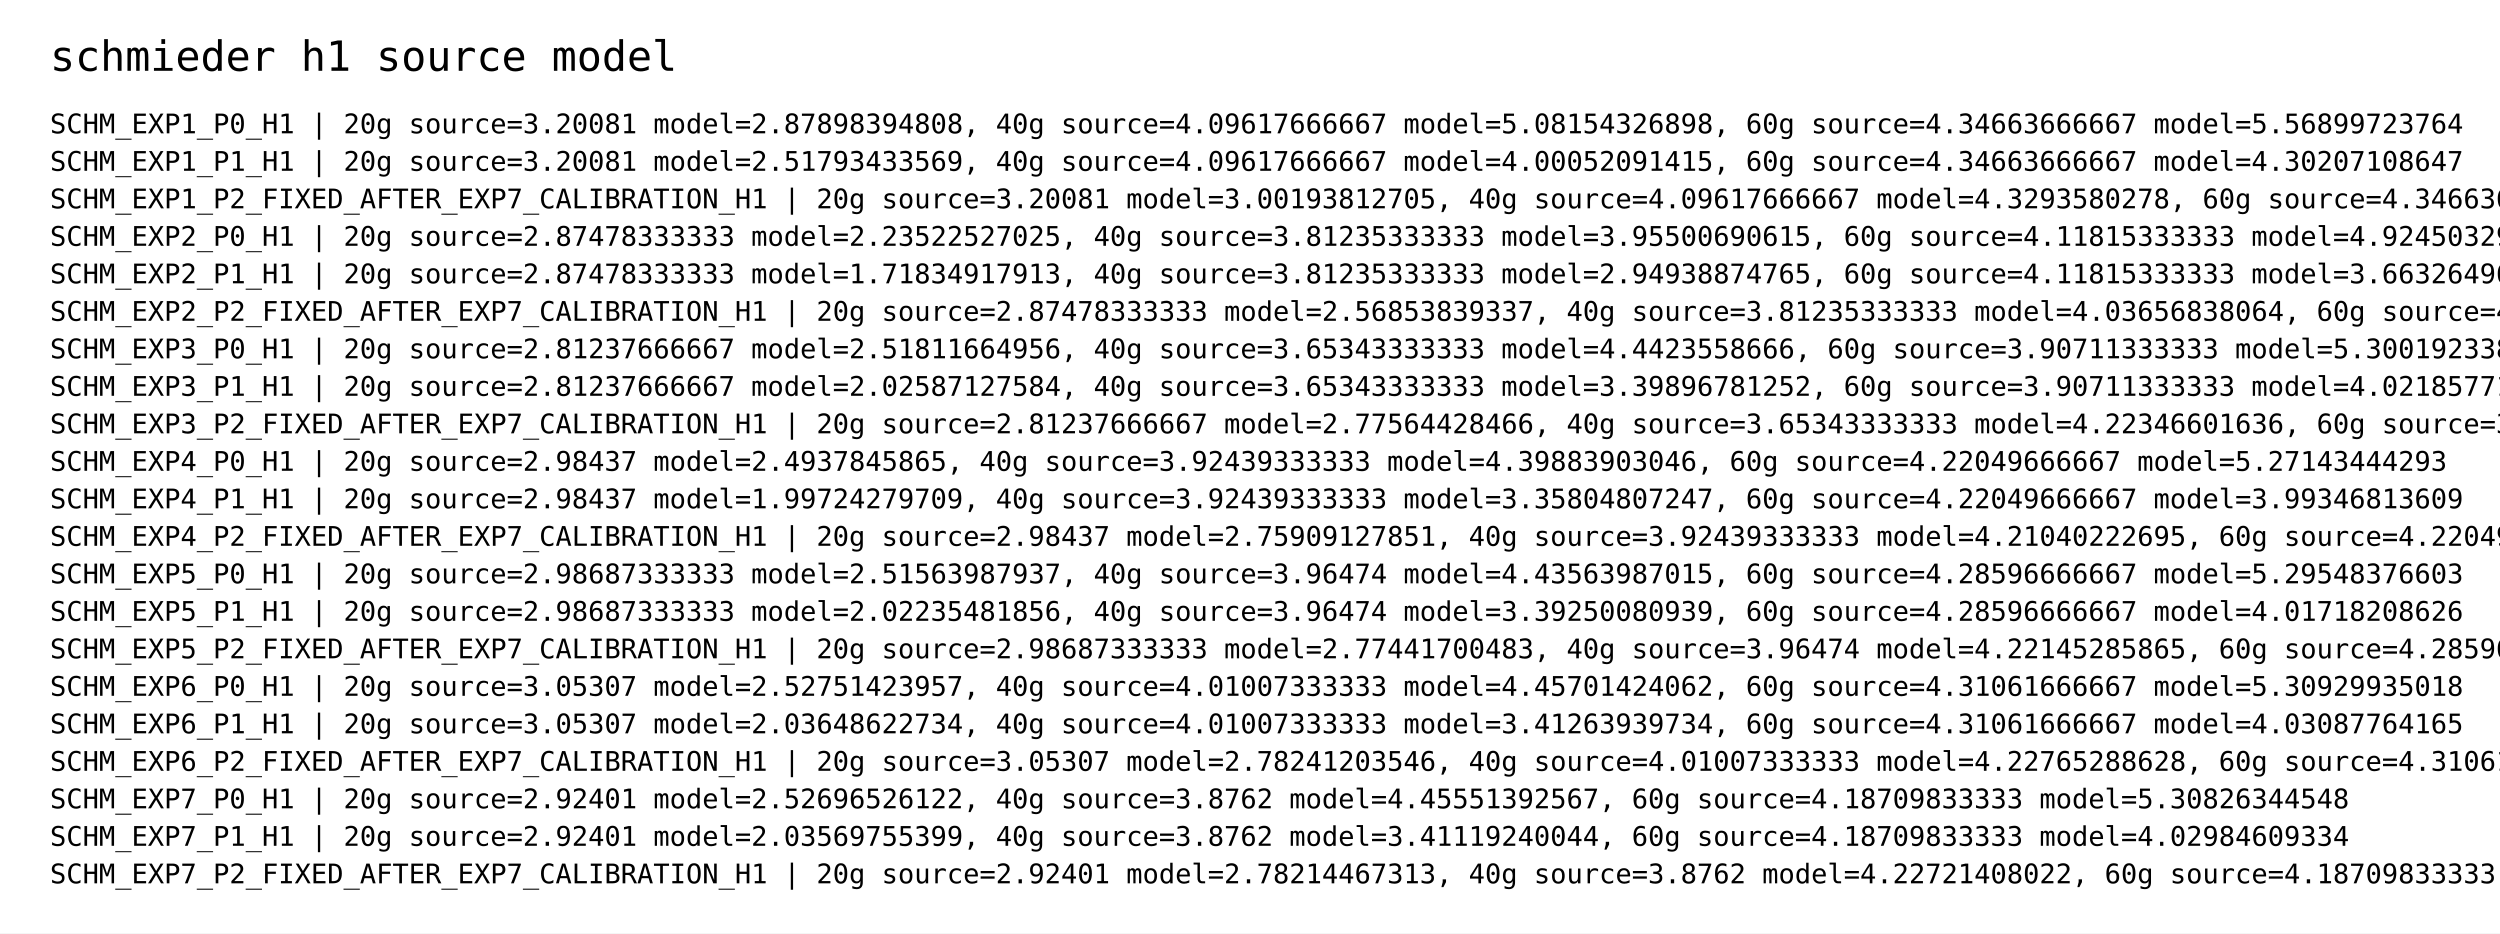
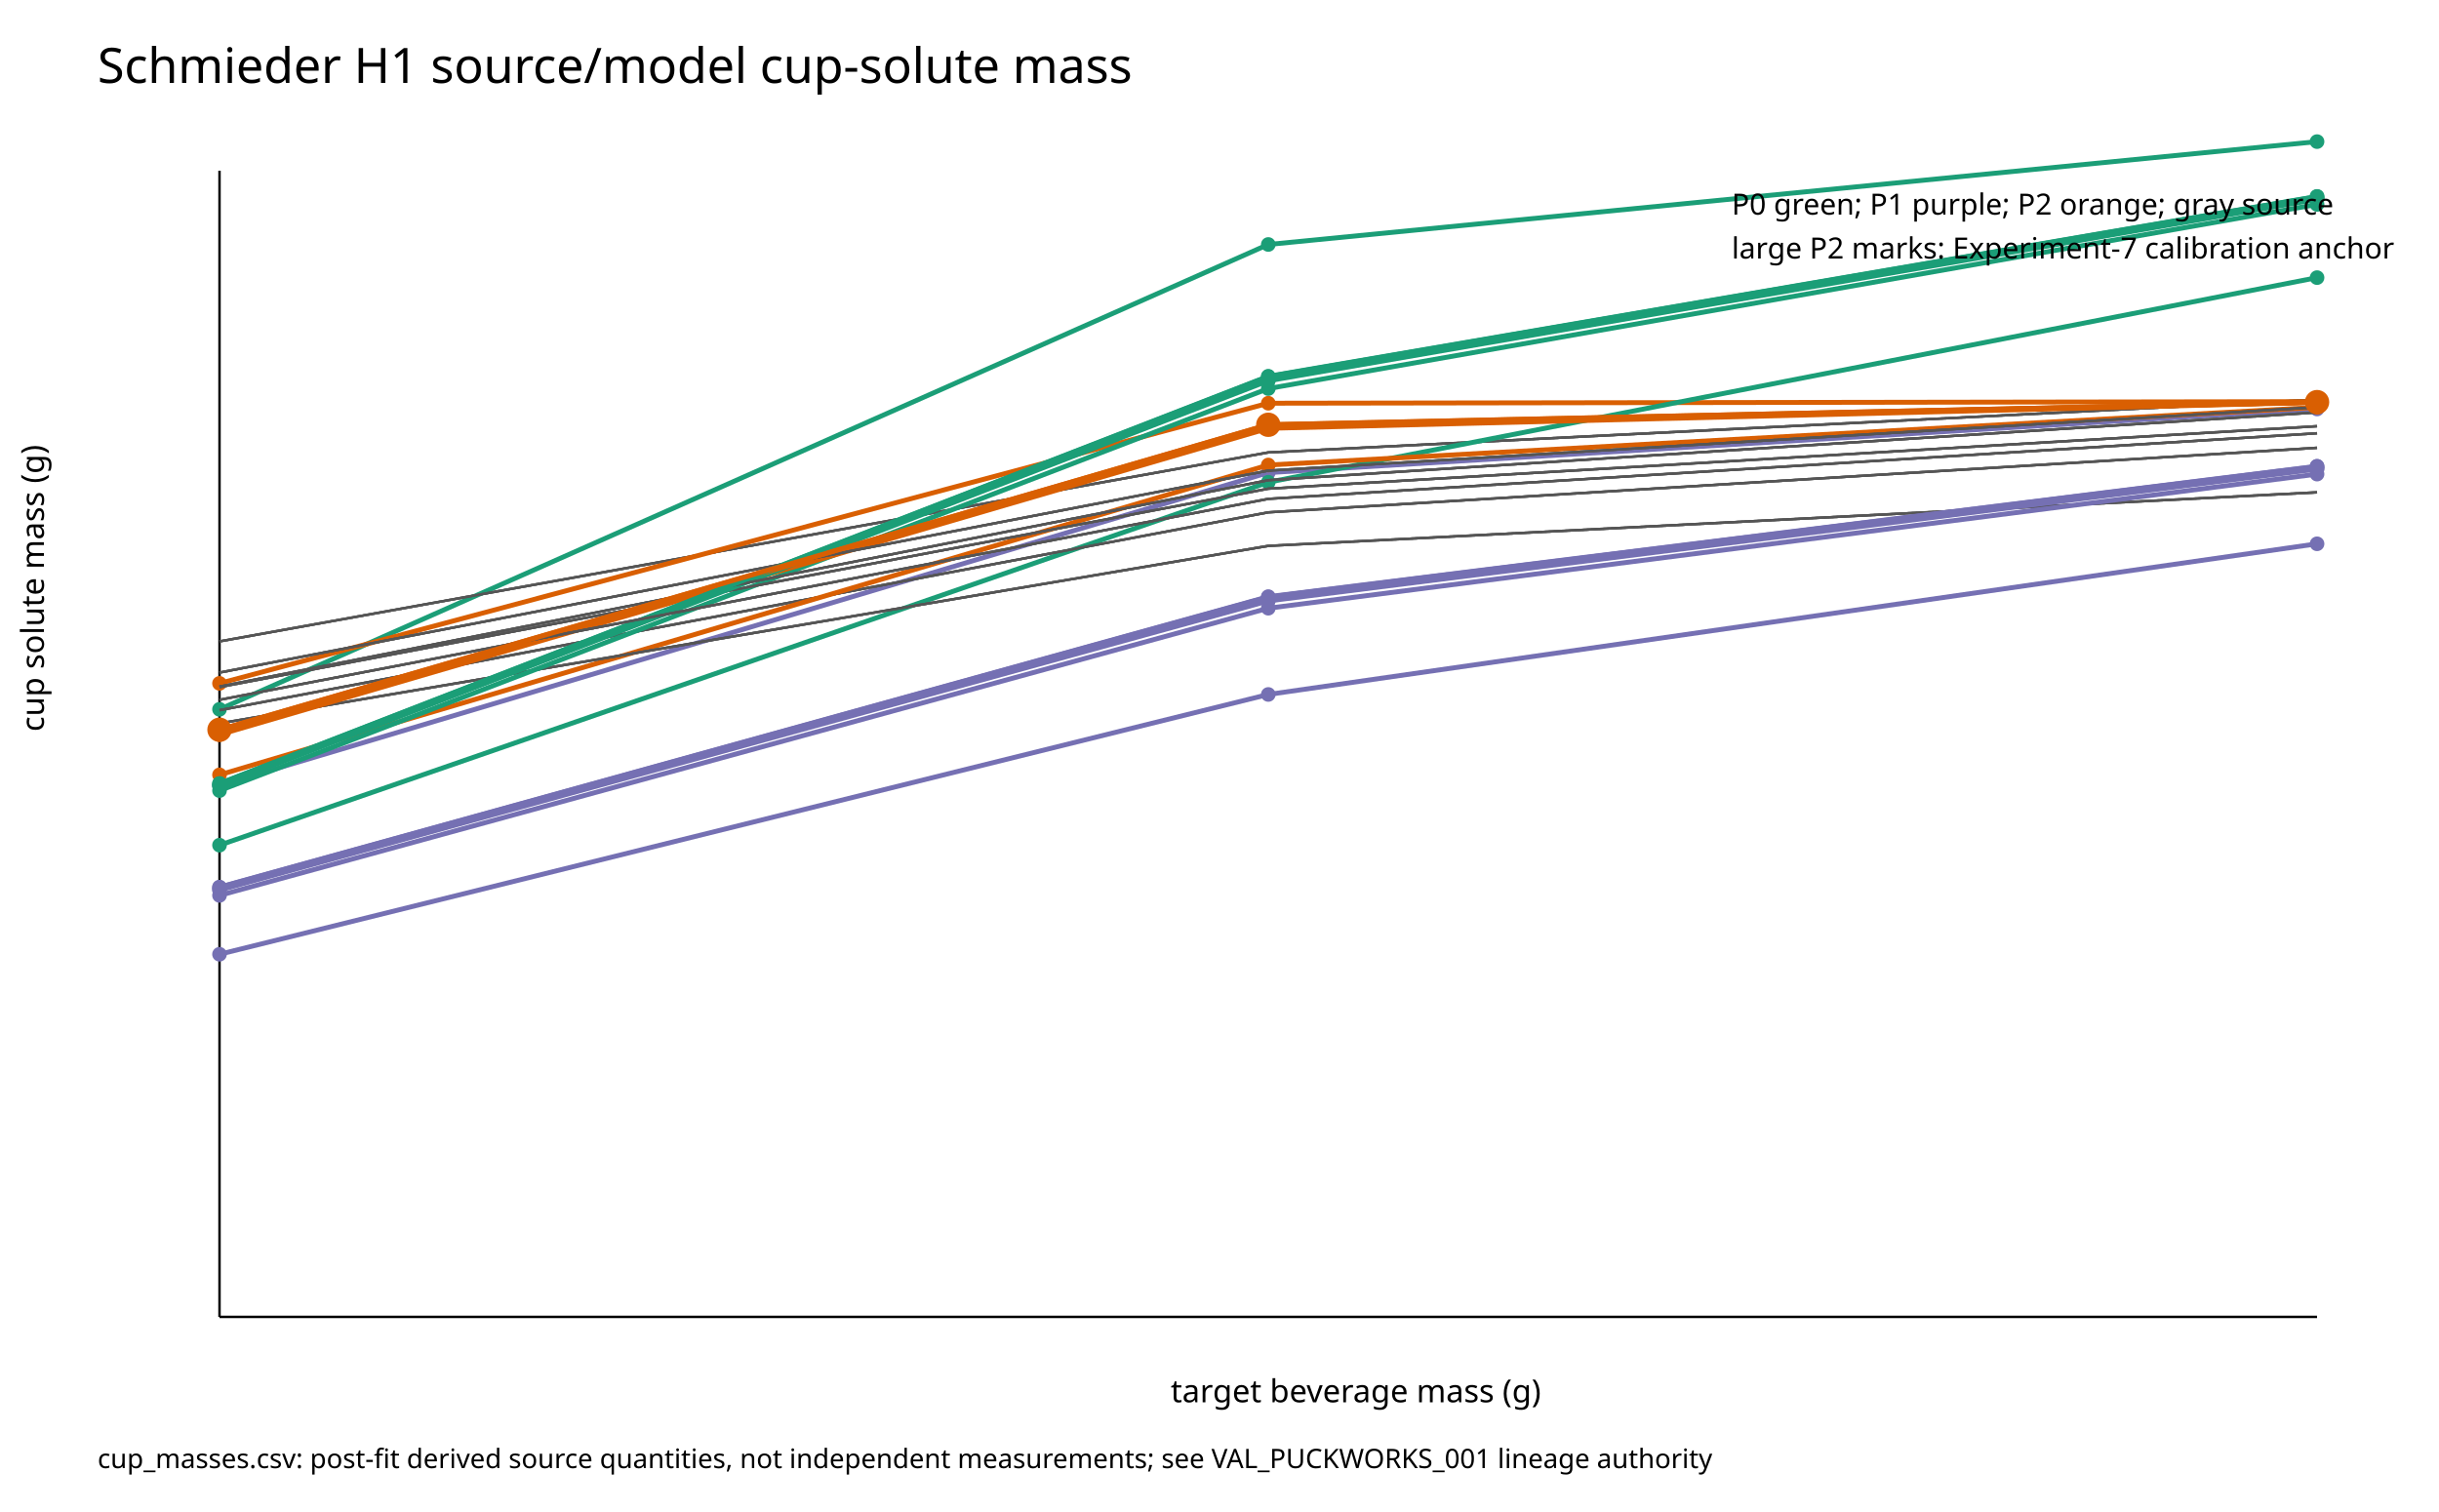
- <svg xmlns="http://www.w3.org/2000/svg" width="1200" height="448" viewBox="0 0 1200 448">
-   <rect width="1200" height="100%" fill="white" />
-   <text x="24" y="34" font-family="monospace" font-size="20">schmieder h1 source model</text>
-   <text x="24" y="64" font-family="monospace" font-size="13">SCHM_EXP1_P0_H1 | 20g source=3.20081 model=2.87898394808, 40g source=4.09617666667 model=5.08154326898, 60g source=4.34663666667 model=5.56899723764</text>
-   <text x="24" y="82" font-family="monospace" font-size="13">SCHM_EXP1_P1_H1 | 20g source=3.20081 model=2.51793433569, 40g source=4.09617666667 model=4.00052091415, 60g source=4.34663666667 model=4.30207108647</text>
-   <text x="24" y="100" font-family="monospace" font-size="13">SCHM_EXP1_P2_FIXED_AFTER_EXP7_CALIBRATION_H1 | 20g source=3.20081 model=3.00193812705, 40g source=4.09617666667 model=4.3293580278, 60g source=4.34663666667 model=4.33691908767</text>
-   <text x="24" y="118" font-family="monospace" font-size="13">SCHM_EXP2_P0_H1 | 20g source=2.87478333333 model=2.23522527025, 40g source=3.81235333333 model=3.95500690615, 60g source=4.11815333333 model=4.92450329839</text>
-   <text x="24" y="136" font-family="monospace" font-size="13">SCHM_EXP2_P1_H1 | 20g source=2.87478333333 model=1.71834917913, 40g source=3.81235333333 model=2.94938874765, 60g source=4.11815333333 model=3.66326496665</text>
-   <text x="24" y="154" font-family="monospace" font-size="13">SCHM_EXP2_P2_FIXED_AFTER_EXP7_CALIBRATION_H1 | 20g source=2.87478333333 model=2.56853839337, 40g source=3.81235333333 model=4.03656838064, 60g source=4.11815333333 model=4.30989298936</text>
-   <text x="24" y="172" font-family="monospace" font-size="13">SCHM_EXP3_P0_H1 | 20g source=2.81237666667 model=2.51811664956, 40g source=3.65343333333 model=4.4423558666, 60g source=3.90711333333 model=5.30019233893</text>
-   <text x="24" y="190" font-family="monospace" font-size="13">SCHM_EXP3_P1_H1 | 20g source=2.81237666667 model=2.02587127584, 40g source=3.65343333333 model=3.39896781252, 60g source=3.90711333333 model=4.0218577195</text>
-   <text x="24" y="208" font-family="monospace" font-size="13">SCHM_EXP3_P2_FIXED_AFTER_EXP7_CALIBRATION_H1 | 20g source=2.81237666667 model=2.77564428466, 40g source=3.65343333333 model=4.22346601636, 60g source=3.90711333333 model=4.33442807206</text>
-   <text x="24" y="226" font-family="monospace" font-size="13">SCHM_EXP4_P0_H1 | 20g source=2.98437 model=2.4937845865, 40g source=3.92439333333 model=4.39883903046, 60g source=4.22049666667 model=5.27143444293</text>
-   <text x="24" y="244" font-family="monospace" font-size="13">SCHM_EXP4_P1_H1 | 20g source=2.98437 model=1.99724279709, 40g source=3.92439333333 model=3.35804807247, 60g source=4.22049666667 model=3.99346813609</text>
-   <text x="24" y="262" font-family="monospace" font-size="13">SCHM_EXP4_P2_FIXED_AFTER_EXP7_CALIBRATION_H1 | 20g source=2.98437 model=2.75909127851, 40g source=3.92439333333 model=4.21040222695, 60g source=4.22049666667 model=4.33359115243</text>
-   <text x="24" y="280" font-family="monospace" font-size="13">SCHM_EXP5_P0_H1 | 20g source=2.98687333333 model=2.51563987937, 40g source=3.96474 model=4.43563987015, 60g source=4.28596666667 model=5.29548376603</text>
-   <text x="24" y="298" font-family="monospace" font-size="13">SCHM_EXP5_P1_H1 | 20g source=2.98687333333 model=2.02235481856, 40g source=3.96474 model=3.39250080939, 60g source=4.28596666667 model=4.01718208626</text>
-   <text x="24" y="316" font-family="monospace" font-size="13">SCHM_EXP5_P2_FIXED_AFTER_EXP7_CALIBRATION_H1 | 20g source=2.98687333333 model=2.77441700483, 40g source=3.96474 model=4.22145285865, 60g source=4.28596666667 model=4.33429869321</text>
-   <text x="24" y="334" font-family="monospace" font-size="13">SCHM_EXP6_P0_H1 | 20g source=3.05307 model=2.52751423957, 40g source=4.01007333333 model=4.45701424062, 60g source=4.31061666667 model=5.30929935018</text>
-   <text x="24" y="352" font-family="monospace" font-size="13">SCHM_EXP6_P1_H1 | 20g source=3.05307 model=2.03648622734, 40g source=4.01007333333 model=3.41263939734, 60g source=4.31061666667 model=4.03087764165</text>
-   <text x="24" y="370" font-family="monospace" font-size="13">SCHM_EXP6_P2_FIXED_AFTER_EXP7_CALIBRATION_H1 | 20g source=3.05307 model=2.78241203546, 40g source=4.01007333333 model=4.22765288628, 60g source=4.31061666667 model=4.33466297411</text>
-   <text x="24" y="388" font-family="monospace" font-size="13">SCHM_EXP7_P0_H1 | 20g source=2.92401 model=2.52696526122, 40g source=3.8762 model=4.45551392567, 60g source=4.18709833333 model=5.30826344548</text>
-   <text x="24" y="406" font-family="monospace" font-size="13">SCHM_EXP7_P1_H1 | 20g source=2.92401 model=2.03569755399, 40g source=3.8762 model=3.41119240044, 60g source=4.18709833333 model=4.02984609334</text>
-   <text x="24" y="424" font-family="monospace" font-size="13">SCHM_EXP7_P2_FIXED_AFTER_EXP7_CALIBRATION_H1 | 20g source=2.92401 model=2.78214467313, 40g source=3.8762 model=4.22721408022, 60g source=4.18709833333 model=4.33463637603</text>
+ <svg xmlns="http://www.w3.org/2000/svg" width="1000" height="620" viewBox="0 0 1000 620">
+   <rect x="0" y="0" width="1000" height="620" fill="white" />
+   <text x="40" y="34" font-family="sans-serif" font-size="20">Schmieder H1 source/model cup-solute mass</text>
+   <line x1="90" y1="540" x2="950" y2="540" stroke="black" />
+   <line x1="90" y1="70" x2="90" y2="540" stroke="black" />
+   <text x="480" y="575" font-family="sans-serif" font-size="13">target beverage mass (g)</text>
+   <text x="18" y="300" font-family="sans-serif" font-size="13" transform="rotate(-90 18 300)">cup solute mass (g)</text>
+   <polyline points="90.000,263.007 520.000,185.523 950.000,163.849" fill="none" stroke="#555555" stroke-width="1" />
+   <polyline points="90.000,290.857 520.000,100.251 950.000,58.068" fill="none" stroke="#1b9e77" stroke-width="2" />
+   <circle cx="90.000" cy="290.857" r="3" fill="#1b9e77" />
+   <circle cx="520.000" cy="100.251" r="3" fill="#1b9e77" />
+   <circle cx="950.000" cy="58.068" r="3" fill="#1b9e77" />
+   <polyline points="90.000,263.007 520.000,185.523 950.000,163.849" fill="none" stroke="#555555" stroke-width="1" />
+   <polyline points="90.000,322.102 520.000,193.801 950.000,167.705" fill="none" stroke="#7570b3" stroke-width="2" />
+   <circle cx="90.000" cy="322.102" r="3" fill="#7570b3" />
+   <circle cx="520.000" cy="193.801" r="3" fill="#7570b3" />
+   <circle cx="950.000" cy="167.705" r="3" fill="#7570b3" />
+   <polyline points="90.000,263.007 520.000,185.523 950.000,163.849" fill="none" stroke="#555555" stroke-width="1" />
+   <polyline points="90.000,280.217 520.000,165.344 950.000,164.690" fill="none" stroke="#d95f02" stroke-width="2" />
+   <circle cx="90.000" cy="280.217" r="3" fill="#d95f02" />
+   <circle cx="520.000" cy="165.344" r="3" fill="#d95f02" />
+   <circle cx="950.000" cy="164.690" r="3" fill="#d95f02" />
+   <polyline points="90.000,291.221 520.000,210.085 950.000,183.621" fill="none" stroke="#555555" stroke-width="1" />
+   <polyline points="90.000,346.567 520.000,197.740 950.000,113.841" fill="none" stroke="#1b9e77" stroke-width="2" />
+   <circle cx="90.000" cy="346.567" r="3" fill="#1b9e77" />
+   <circle cx="520.000" cy="197.740" r="3" fill="#1b9e77" />
+   <circle cx="950.000" cy="113.841" r="3" fill="#1b9e77" />
+   <polyline points="90.000,291.221 520.000,210.085 950.000,183.621" fill="none" stroke="#555555" stroke-width="1" />
+   <polyline points="90.000,391.297 520.000,284.764 950.000,222.987" fill="none" stroke="#7570b3" stroke-width="2" />
+   <circle cx="90.000" cy="391.297" r="3" fill="#7570b3" />
+   <circle cx="520.000" cy="284.764" r="3" fill="#7570b3" />
+   <circle cx="950.000" cy="222.987" r="3" fill="#7570b3" />
+   <polyline points="90.000,291.221 520.000,210.085 950.000,183.621" fill="none" stroke="#555555" stroke-width="1" />
+   <polyline points="90.000,317.723 520.000,190.682 950.000,167.028" fill="none" stroke="#d95f02" stroke-width="2" />
+   <circle cx="90.000" cy="317.723" r="3" fill="#d95f02" />
+   <circle cx="520.000" cy="190.682" r="3" fill="#d95f02" />
+   <circle cx="950.000" cy="167.028" r="3" fill="#d95f02" />
+   <polyline points="90.000,296.621 520.000,223.837 950.000,201.884" fill="none" stroke="#555555" stroke-width="1" />
+   <polyline points="90.000,322.086 520.000,155.565 950.000,81.330" fill="none" stroke="#1b9e77" stroke-width="2" />
+   <circle cx="90.000" cy="322.086" r="3" fill="#1b9e77" />
+   <circle cx="520.000" cy="155.565" r="3" fill="#1b9e77" />
+   <circle cx="950.000" cy="81.330" r="3" fill="#1b9e77" />
+   <polyline points="90.000,296.621 520.000,223.837 950.000,201.884" fill="none" stroke="#555555" stroke-width="1" />
+   <polyline points="90.000,364.684 520.000,245.859 950.000,191.955" fill="none" stroke="#7570b3" stroke-width="2" />
+   <circle cx="90.000" cy="364.684" r="3" fill="#7570b3" />
+   <circle cx="520.000" cy="245.859" r="3" fill="#7570b3" />
+   <circle cx="950.000" cy="191.955" r="3" fill="#7570b3" />
+   <polyline points="90.000,296.621 520.000,223.837 950.000,201.884" fill="none" stroke="#555555" stroke-width="1" />
+   <polyline points="90.000,299.800 520.000,174.508 950.000,164.905" fill="none" stroke="#d95f02" stroke-width="2" />
+   <circle cx="90.000" cy="299.800" r="3" fill="#d95f02" />
+   <circle cx="520.000" cy="174.508" r="3" fill="#d95f02" />
+   <circle cx="950.000" cy="164.905" r="3" fill="#d95f02" />
+   <polyline points="90.000,281.737 520.000,200.389 950.000,174.765" fill="none" stroke="#555555" stroke-width="1" />
+   <polyline points="90.000,324.192 520.000,159.331 950.000,83.818" fill="none" stroke="#1b9e77" stroke-width="2" />
+   <circle cx="90.000" cy="324.192" r="3" fill="#1b9e77" />
+   <circle cx="520.000" cy="159.331" r="3" fill="#1b9e77" />
+   <circle cx="950.000" cy="83.818" r="3" fill="#1b9e77" />
+   <polyline points="90.000,281.737 520.000,200.389 950.000,174.765" fill="none" stroke="#555555" stroke-width="1" />
+   <polyline points="90.000,367.162 520.000,249.400 950.000,194.411" fill="none" stroke="#7570b3" stroke-width="2" />
+   <circle cx="90.000" cy="367.162" r="3" fill="#7570b3" />
+   <circle cx="520.000" cy="249.400" r="3" fill="#7570b3" />
+   <circle cx="950.000" cy="194.411" r="3" fill="#7570b3" />
+   <polyline points="90.000,281.737 520.000,200.389 950.000,174.765" fill="none" stroke="#555555" stroke-width="1" />
+   <polyline points="90.000,301.232 520.000,175.638 950.000,164.978" fill="none" stroke="#d95f02" stroke-width="2" />
+   <circle cx="90.000" cy="301.232" r="3" fill="#d95f02" />
+   <circle cx="520.000" cy="175.638" r="3" fill="#d95f02" />
+   <circle cx="950.000" cy="164.978" r="3" fill="#d95f02" />
+   <polyline points="90.000,281.521 520.000,196.897 950.000,169.099" fill="none" stroke="#555555" stroke-width="1" />
+   <polyline points="90.000,322.300 520.000,156.147 950.000,81.737" fill="none" stroke="#1b9e77" stroke-width="2" />
+   <circle cx="90.000" cy="322.300" r="3" fill="#1b9e77" />
+   <circle cx="520.000" cy="156.147" r="3" fill="#1b9e77" />
+   <circle cx="950.000" cy="81.737" r="3" fill="#1b9e77" />
+   <polyline points="90.000,281.521 520.000,196.897 950.000,169.099" fill="none" stroke="#555555" stroke-width="1" />
+   <polyline points="90.000,364.989 520.000,246.418 950.000,192.359" fill="none" stroke="#7570b3" stroke-width="2" />
+   <circle cx="90.000" cy="364.989" r="3" fill="#7570b3" />
+   <circle cx="520.000" cy="246.418" r="3" fill="#7570b3" />
+   <circle cx="950.000" cy="192.359" r="3" fill="#7570b3" />
+   <polyline points="90.000,281.521 520.000,196.897 950.000,169.099" fill="none" stroke="#555555" stroke-width="1" />
+   <polyline points="90.000,299.906 520.000,174.682 950.000,164.916" fill="none" stroke="#d95f02" stroke-width="2" />
+   <circle cx="90.000" cy="299.906" r="3" fill="#d95f02" />
+   <circle cx="520.000" cy="174.682" r="3" fill="#d95f02" />
+   <circle cx="950.000" cy="164.916" r="3" fill="#d95f02" />
+   <polyline points="90.000,275.792 520.000,192.974 950.000,166.966" fill="none" stroke="#555555" stroke-width="1" />
+   <polyline points="90.000,321.273 520.000,154.297 950.000,80.541" fill="none" stroke="#1b9e77" stroke-width="2" />
+   <circle cx="90.000" cy="321.273" r="3" fill="#1b9e77" />
+   <circle cx="520.000" cy="154.297" r="3" fill="#1b9e77" />
+   <circle cx="950.000" cy="80.541" r="3" fill="#1b9e77" />
+   <polyline points="90.000,275.792 520.000,192.974 950.000,166.966" fill="none" stroke="#555555" stroke-width="1" />
+   <polyline points="90.000,363.766 520.000,244.675 950.000,191.174" fill="none" stroke="#7570b3" stroke-width="2" />
+   <circle cx="90.000" cy="363.766" r="3" fill="#7570b3" />
+   <circle cx="520.000" cy="244.675" r="3" fill="#7570b3" />
+   <circle cx="950.000" cy="191.174" r="3" fill="#7570b3" />
+   <polyline points="90.000,275.792 520.000,192.974 950.000,166.966" fill="none" stroke="#555555" stroke-width="1" />
+   <polyline points="90.000,299.214 520.000,174.145 950.000,164.885" fill="none" stroke="#d95f02" stroke-width="2" />
+   <circle cx="90.000" cy="299.214" r="3" fill="#d95f02" />
+   <circle cx="520.000" cy="174.145" r="3" fill="#d95f02" />
+   <circle cx="950.000" cy="164.885" r="3" fill="#d95f02" />
+   <polyline points="90.000,286.961 520.000,204.560 950.000,177.655" fill="none" stroke="#555555" stroke-width="1" />
+   <polyline points="90.000,321.320 520.000,154.427 950.000,80.631" fill="none" stroke="#1b9e77" stroke-width="2" />
+   <circle cx="90.000" cy="321.320" r="3" fill="#1b9e77" />
+   <circle cx="520.000" cy="154.427" r="3" fill="#1b9e77" />
+   <circle cx="950.000" cy="80.631" r="3" fill="#1b9e77" />
+   <polyline points="90.000,286.961 520.000,204.560 950.000,177.655" fill="none" stroke="#555555" stroke-width="1" />
+   <polyline points="90.000,363.834 520.000,244.801 950.000,191.263" fill="none" stroke="#7570b3" stroke-width="2" />
+   <circle cx="90.000" cy="363.834" r="3" fill="#7570b3" />
+   <circle cx="520.000" cy="244.801" r="3" fill="#7570b3" />
+   <circle cx="950.000" cy="191.263" r="3" fill="#7570b3" />
+   <polyline points="90.000,286.961 520.000,204.560 950.000,177.655" fill="none" stroke="#555555" stroke-width="1" />
+   <polyline points="90.000,299.237 520.000,174.183 950.000,164.887" fill="none" stroke="#d95f02" stroke-width="2" />
+   <circle cx="90.000" cy="299.237" r="5" fill="#d95f02" />
+   <circle cx="520.000" cy="174.183" r="5" fill="#d95f02" />
+   <circle cx="950.000" cy="164.887" r="5" fill="#d95f02" />
+   <text x="710" y="88" font-family="sans-serif" font-size="12">P0 green; P1 purple; P2 orange; gray source</text>
+   <text x="710" y="106" font-family="sans-serif" font-size="12">large P2 marks: Experiment-7 calibration anchor</text>
+   <text x="40" y="602" font-family="sans-serif" font-size="11">cup_masses.csv: post-fit derived source quantities, not independent measurements; see VAL_PUCKWORKS_001 lineage authority</text>
</svg>
